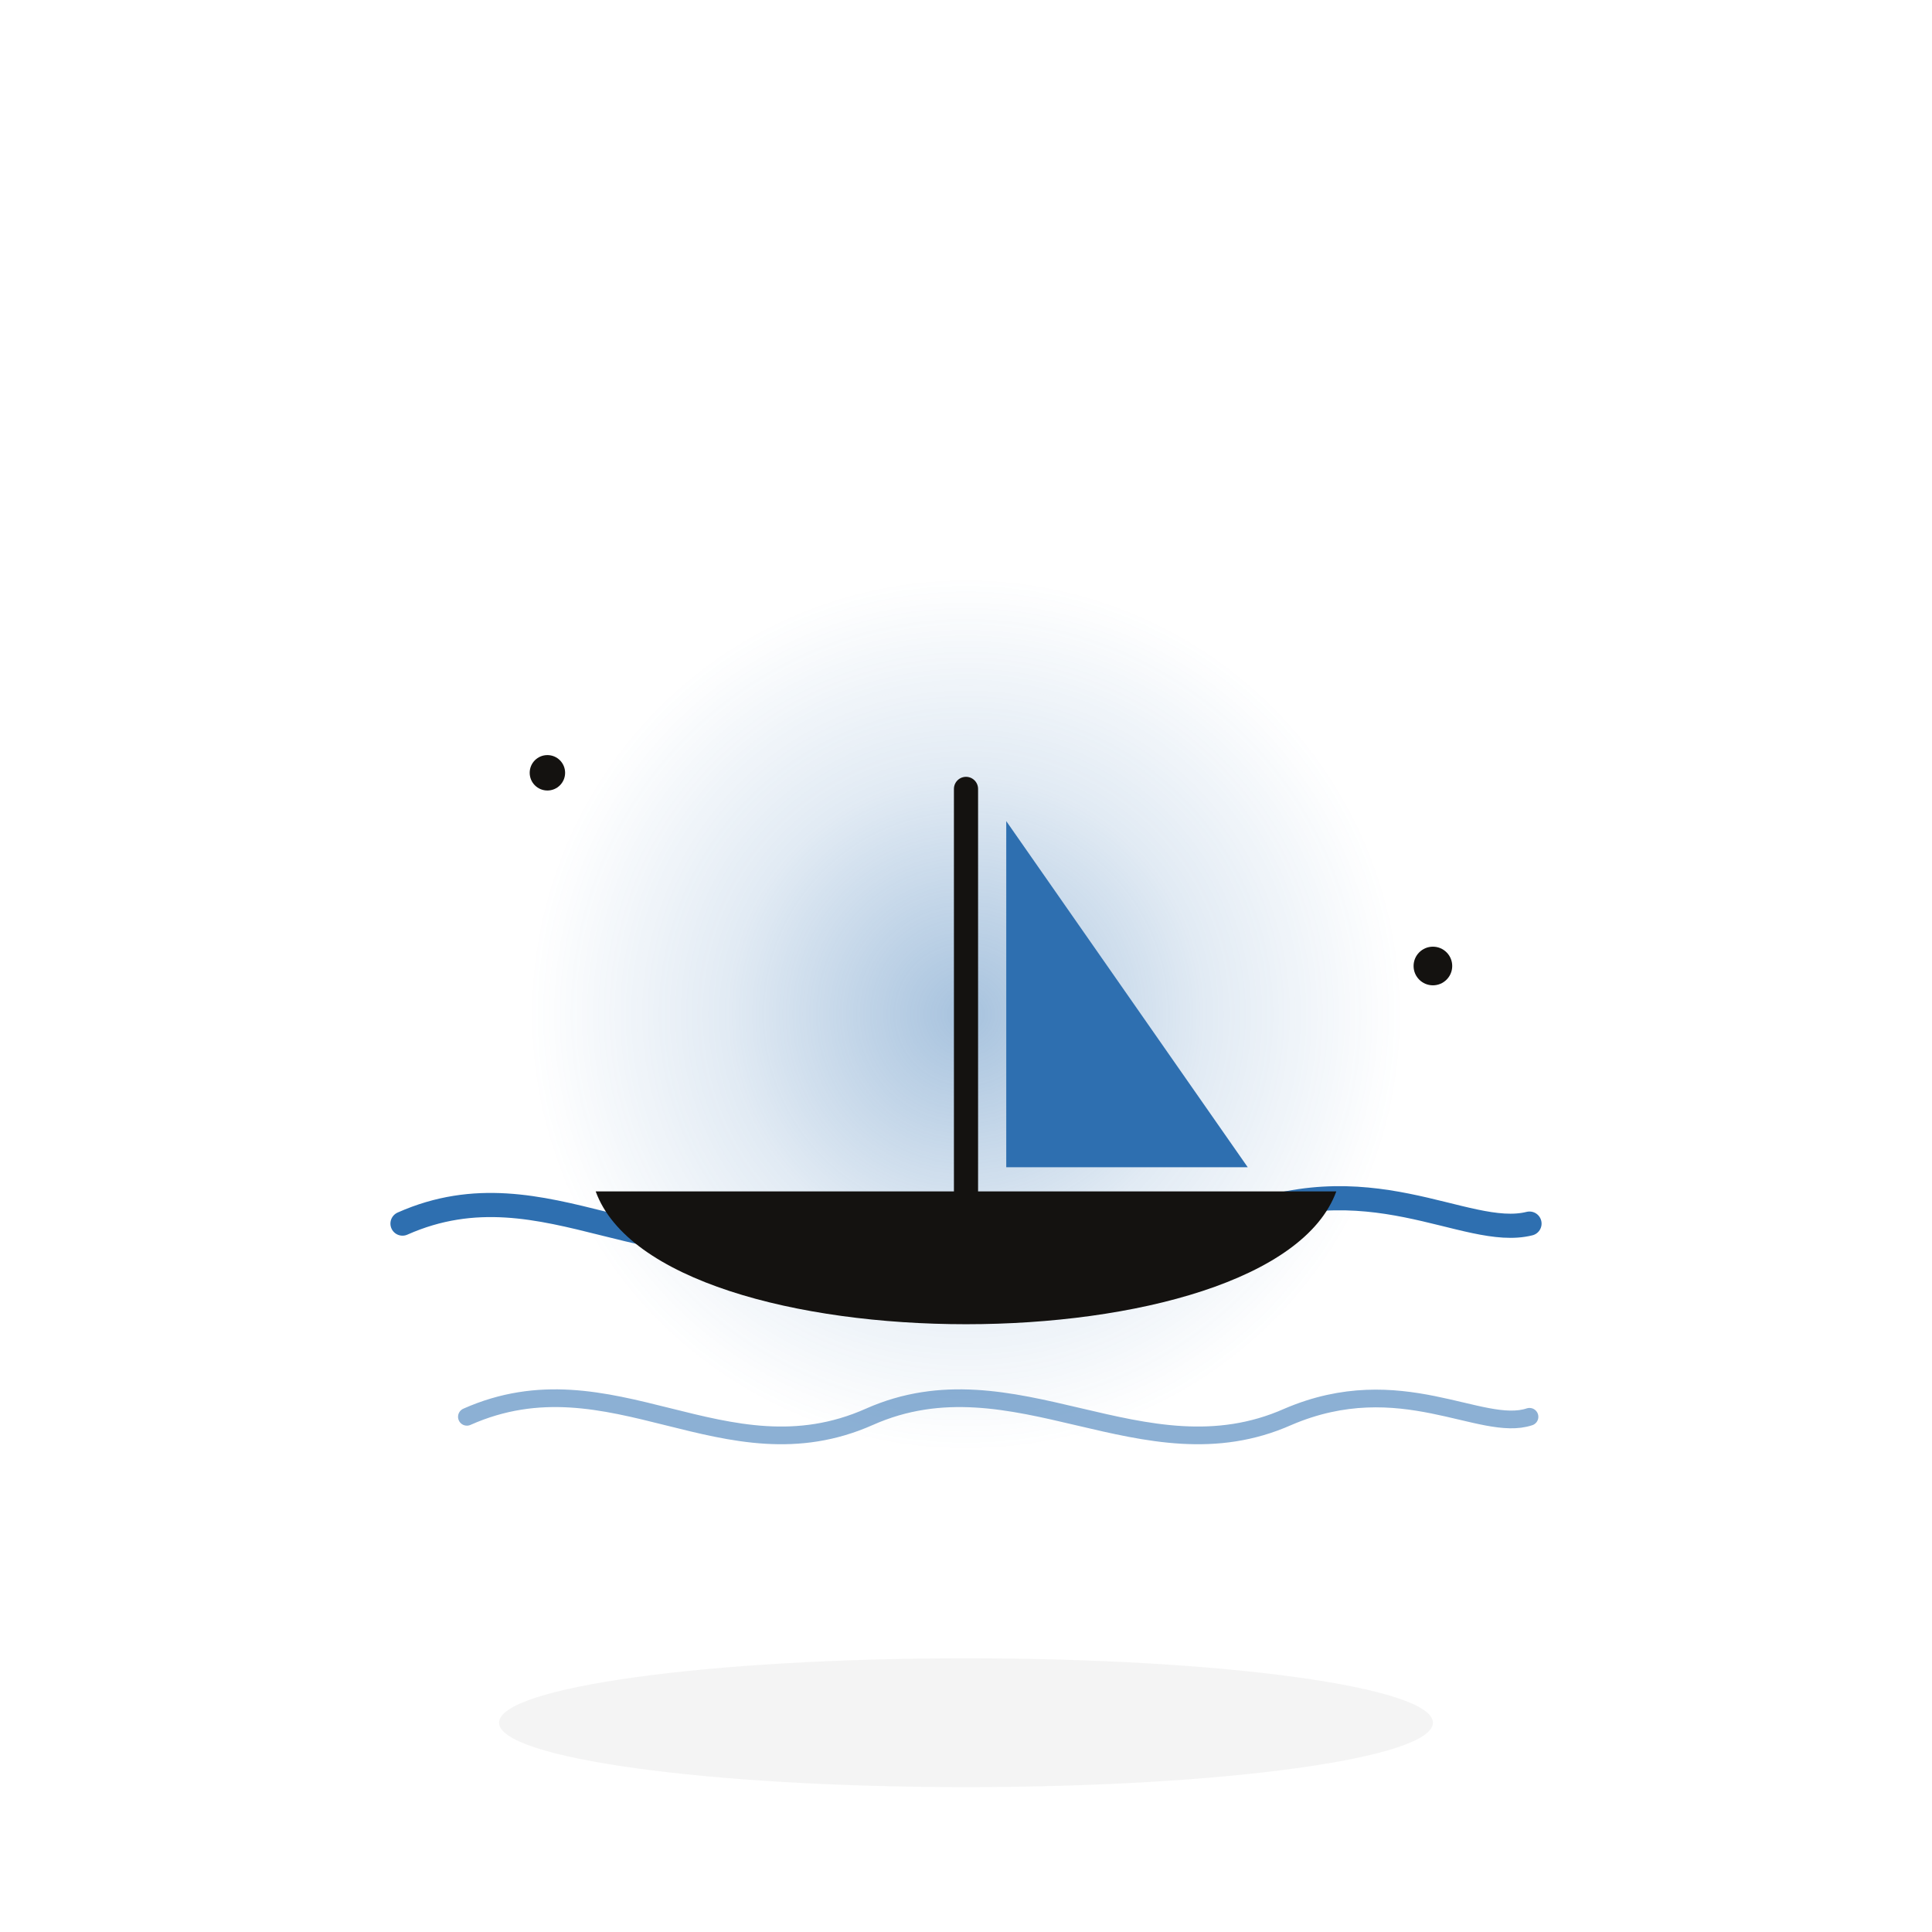
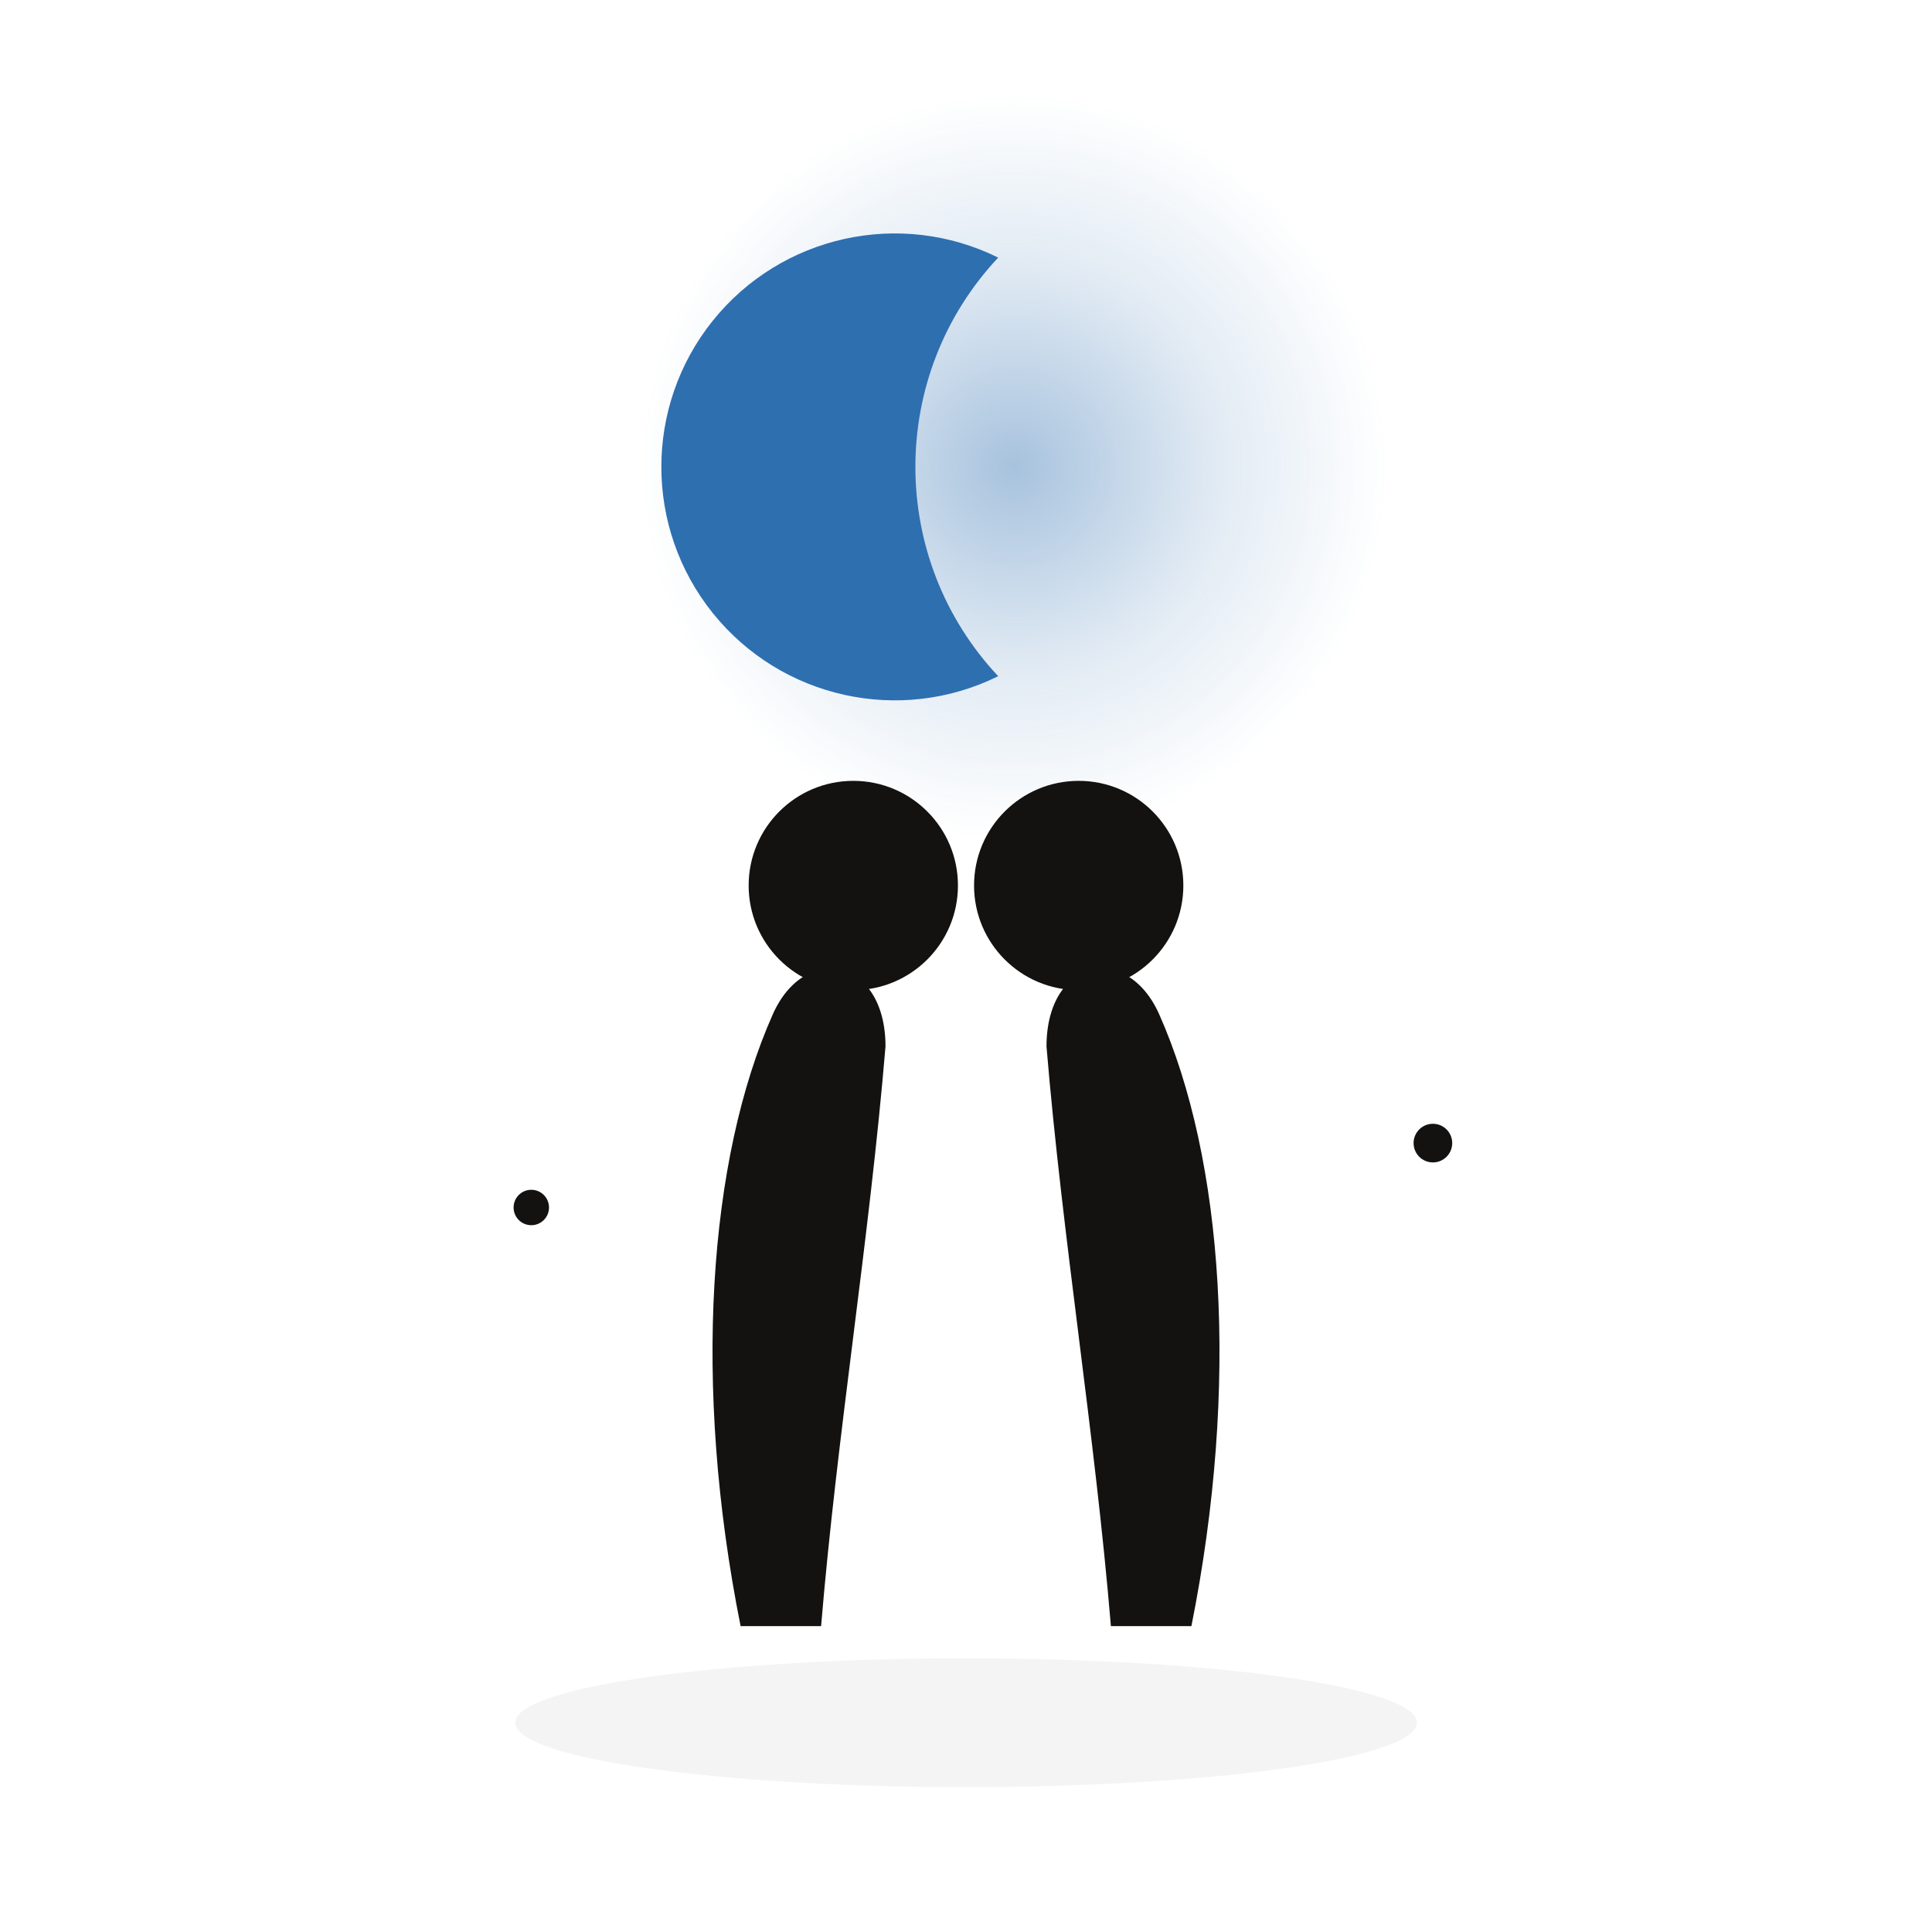
<svg xmlns="http://www.w3.org/2000/svg" viewBox="0 0 240 240">
  <defs>
    <radialGradient id="gpd" cx="50%" cy="50%" r="50%">
      <stop offset="0%" stop-color="#2E6FB0" stop-opacity="0.42" />
      <stop offset="55%" stop-color="#2E6FB0" stop-opacity="0.14" />
      <stop offset="100%" stop-color="#2E6FB0" stop-opacity="0" />
    </radialGradient>
  </defs>
-   <ellipse cx="120" cy="214" rx="58" ry="8" fill="#14120f" opacity="0.05" />
-   <circle cx="120" cy="126" r="54" fill="url(#gpd)" />
-   <g fill="none" stroke="#2E6FB0" stroke-linecap="round">
-     <path d="M50 152 C68 144 82 160 100 152 C118 144 134 160 152 152 C170 144 182 154 190 152" stroke-width="3" />
-     <path d="M58 176 C76 168 90 184 108 176 C126 168 142 184 160 176 C174 170 184 178 190 176" stroke-width="2.2" opacity="0.55" />
+   <ellipse cx="120" cy="214" rx="56" ry="8" fill="#14120f" opacity="0.05" />
+   <circle cx="126" cy="58" r="46" fill="url(#gpd)" />
+   <path d="M124 32 A29 29 0 1 0 124 84 A38 38 0 0 1 124 32 Z" fill="#2E6FB0" />
+   <g fill="#141210">
+     <path d="M92 202 C86 172 88 144 96 126 C100 117 110 119 110 130 C108 154 104 178 102 202 Z" />
+     <circle cx="106" cy="110" r="13" />
+     <path d="M148 202 C154 172 152 144 144 126 C140 117 130 119 130 130 C132 154 136 178 138 202 Z" />
+     <circle cx="134" cy="110" r="13" />
  </g>
-   <path d="M74 148 L166 148 C158 170 82 170 74 148 Z" fill="#141210" />
-   <path d="M120 148 L120 98" stroke="#141210" stroke-width="3" stroke-linecap="round" />
-   <path d="M125 102 L125 145 L155 145 Z" fill="#2E6FB0" />
-   <circle cx="68" cy="96" r="2.2" fill="#141210" />
-   <circle cx="178" cy="120" r="2.4" fill="#141210" />
+   <circle cx="66" cy="150" r="2.2" fill="#141210" />
+   <circle cx="178" cy="142" r="2.4" fill="#141210" />
</svg>
